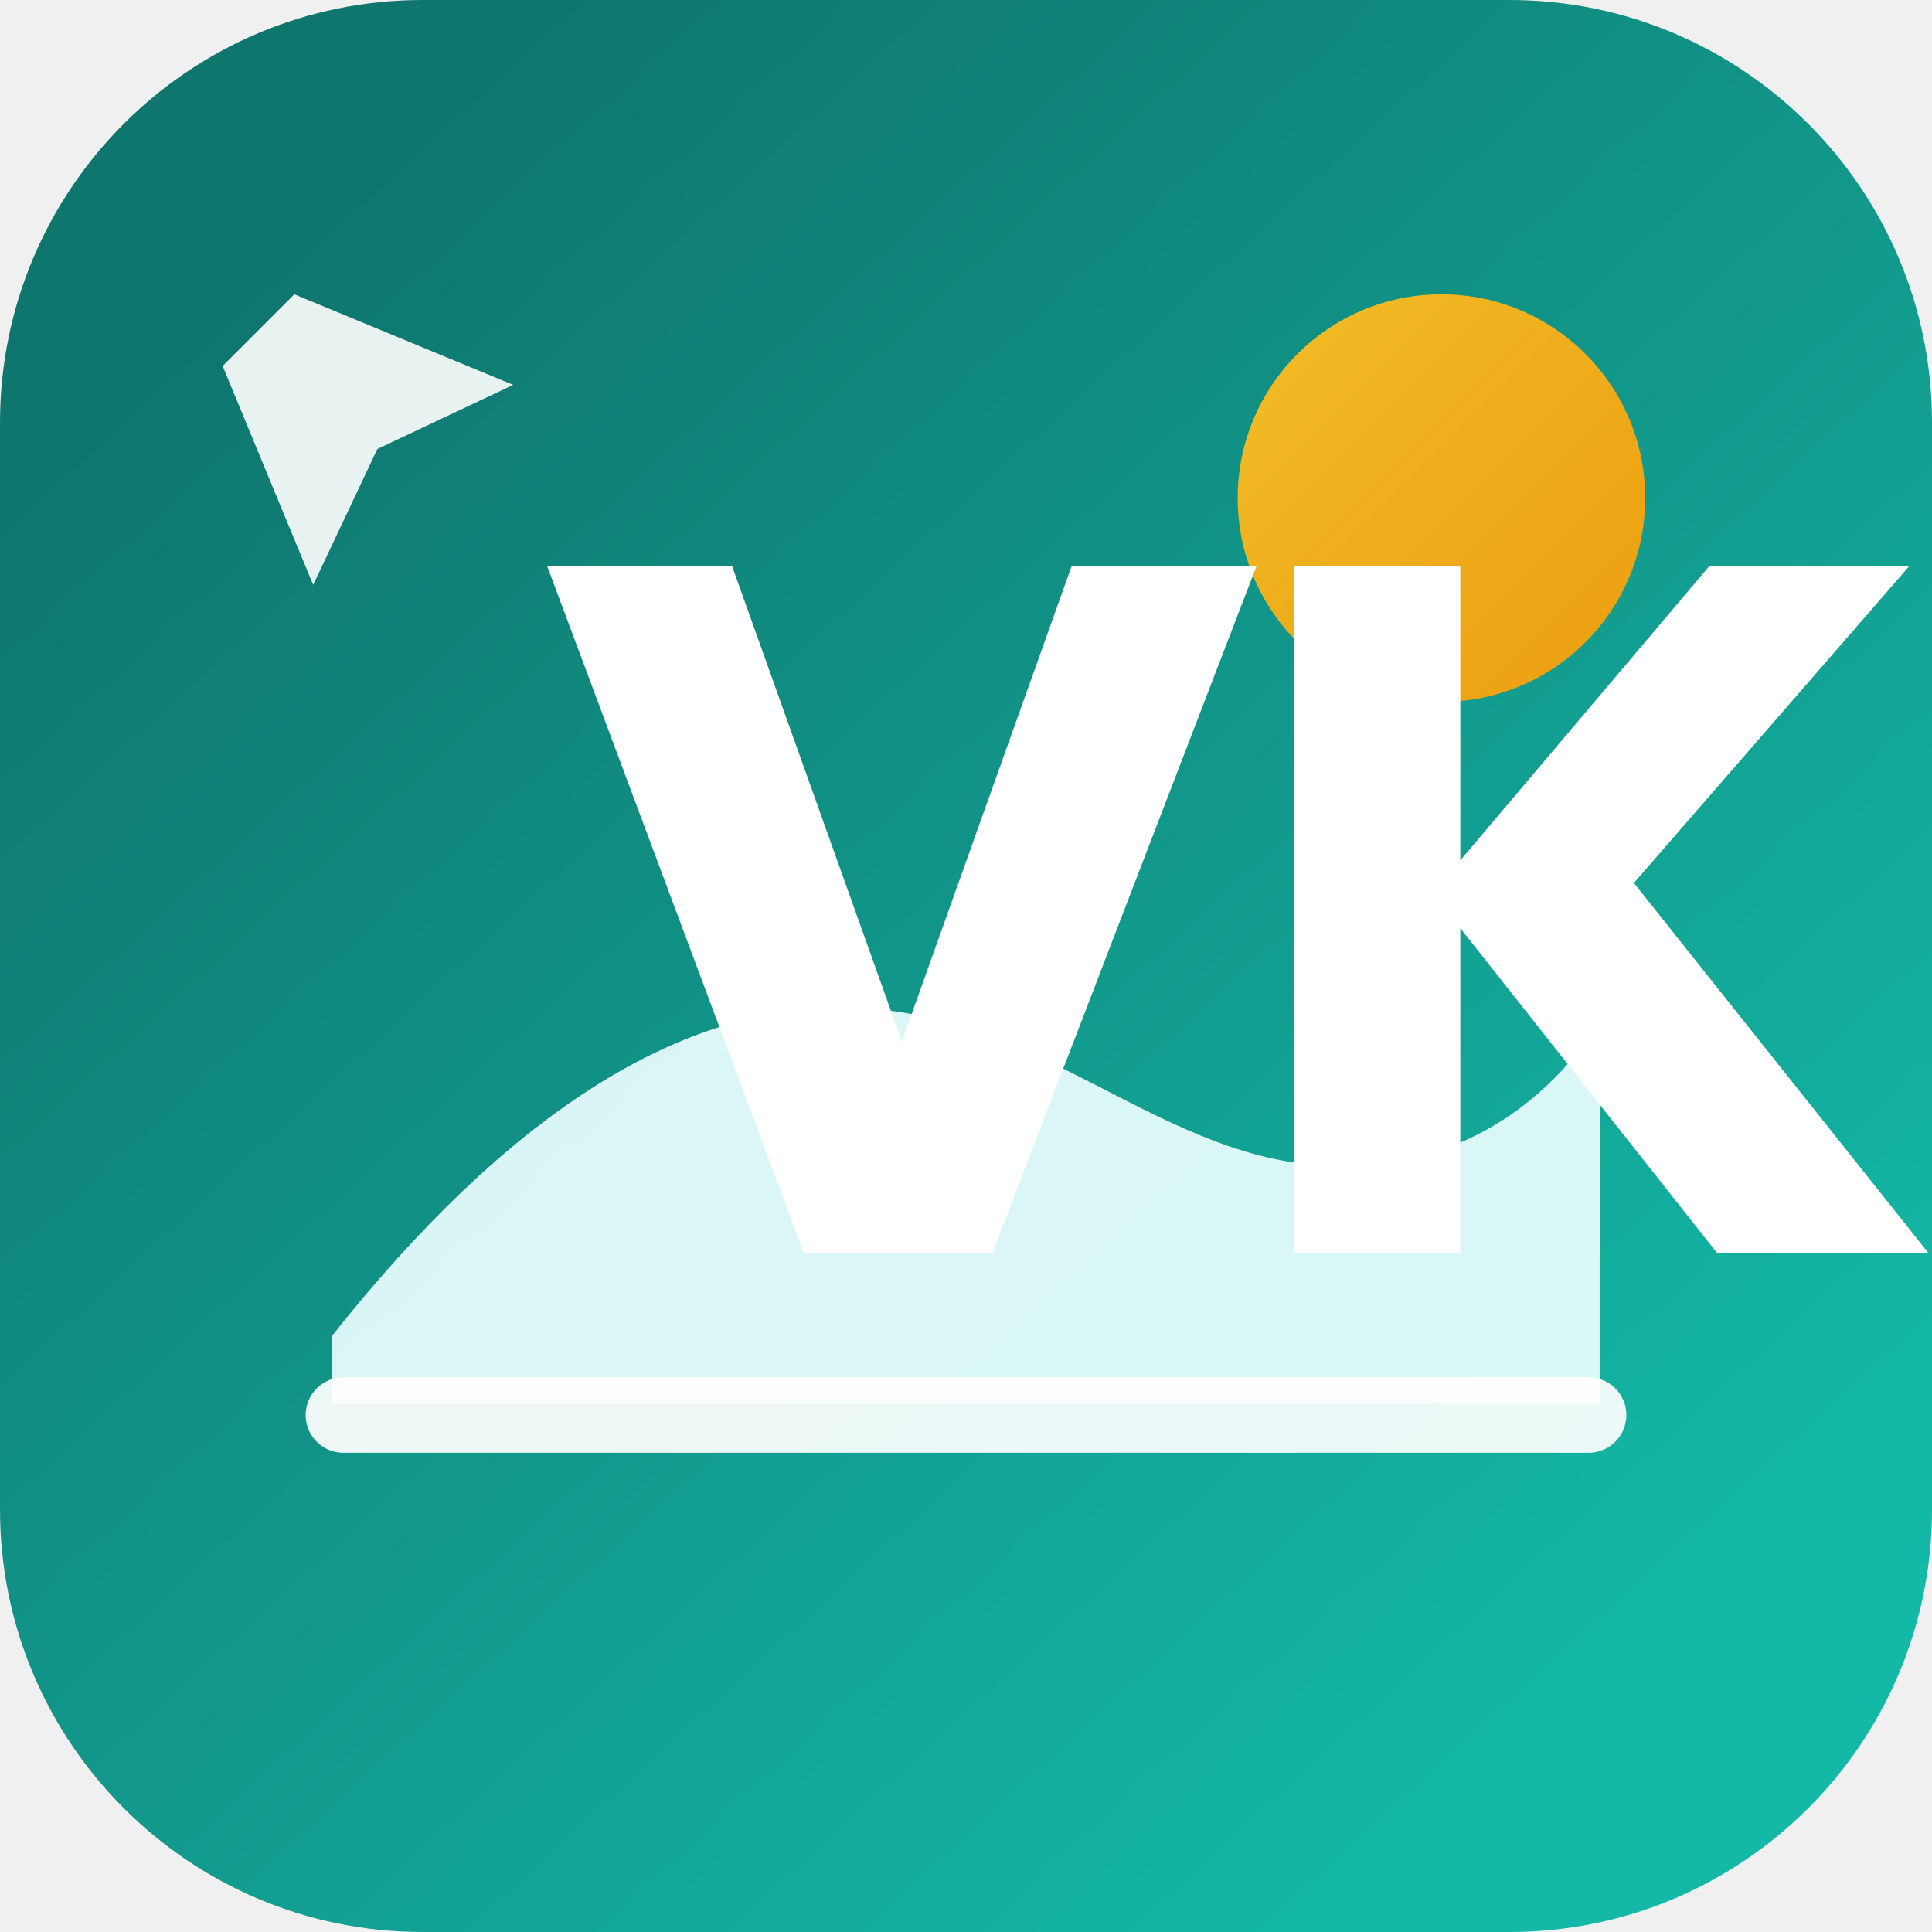
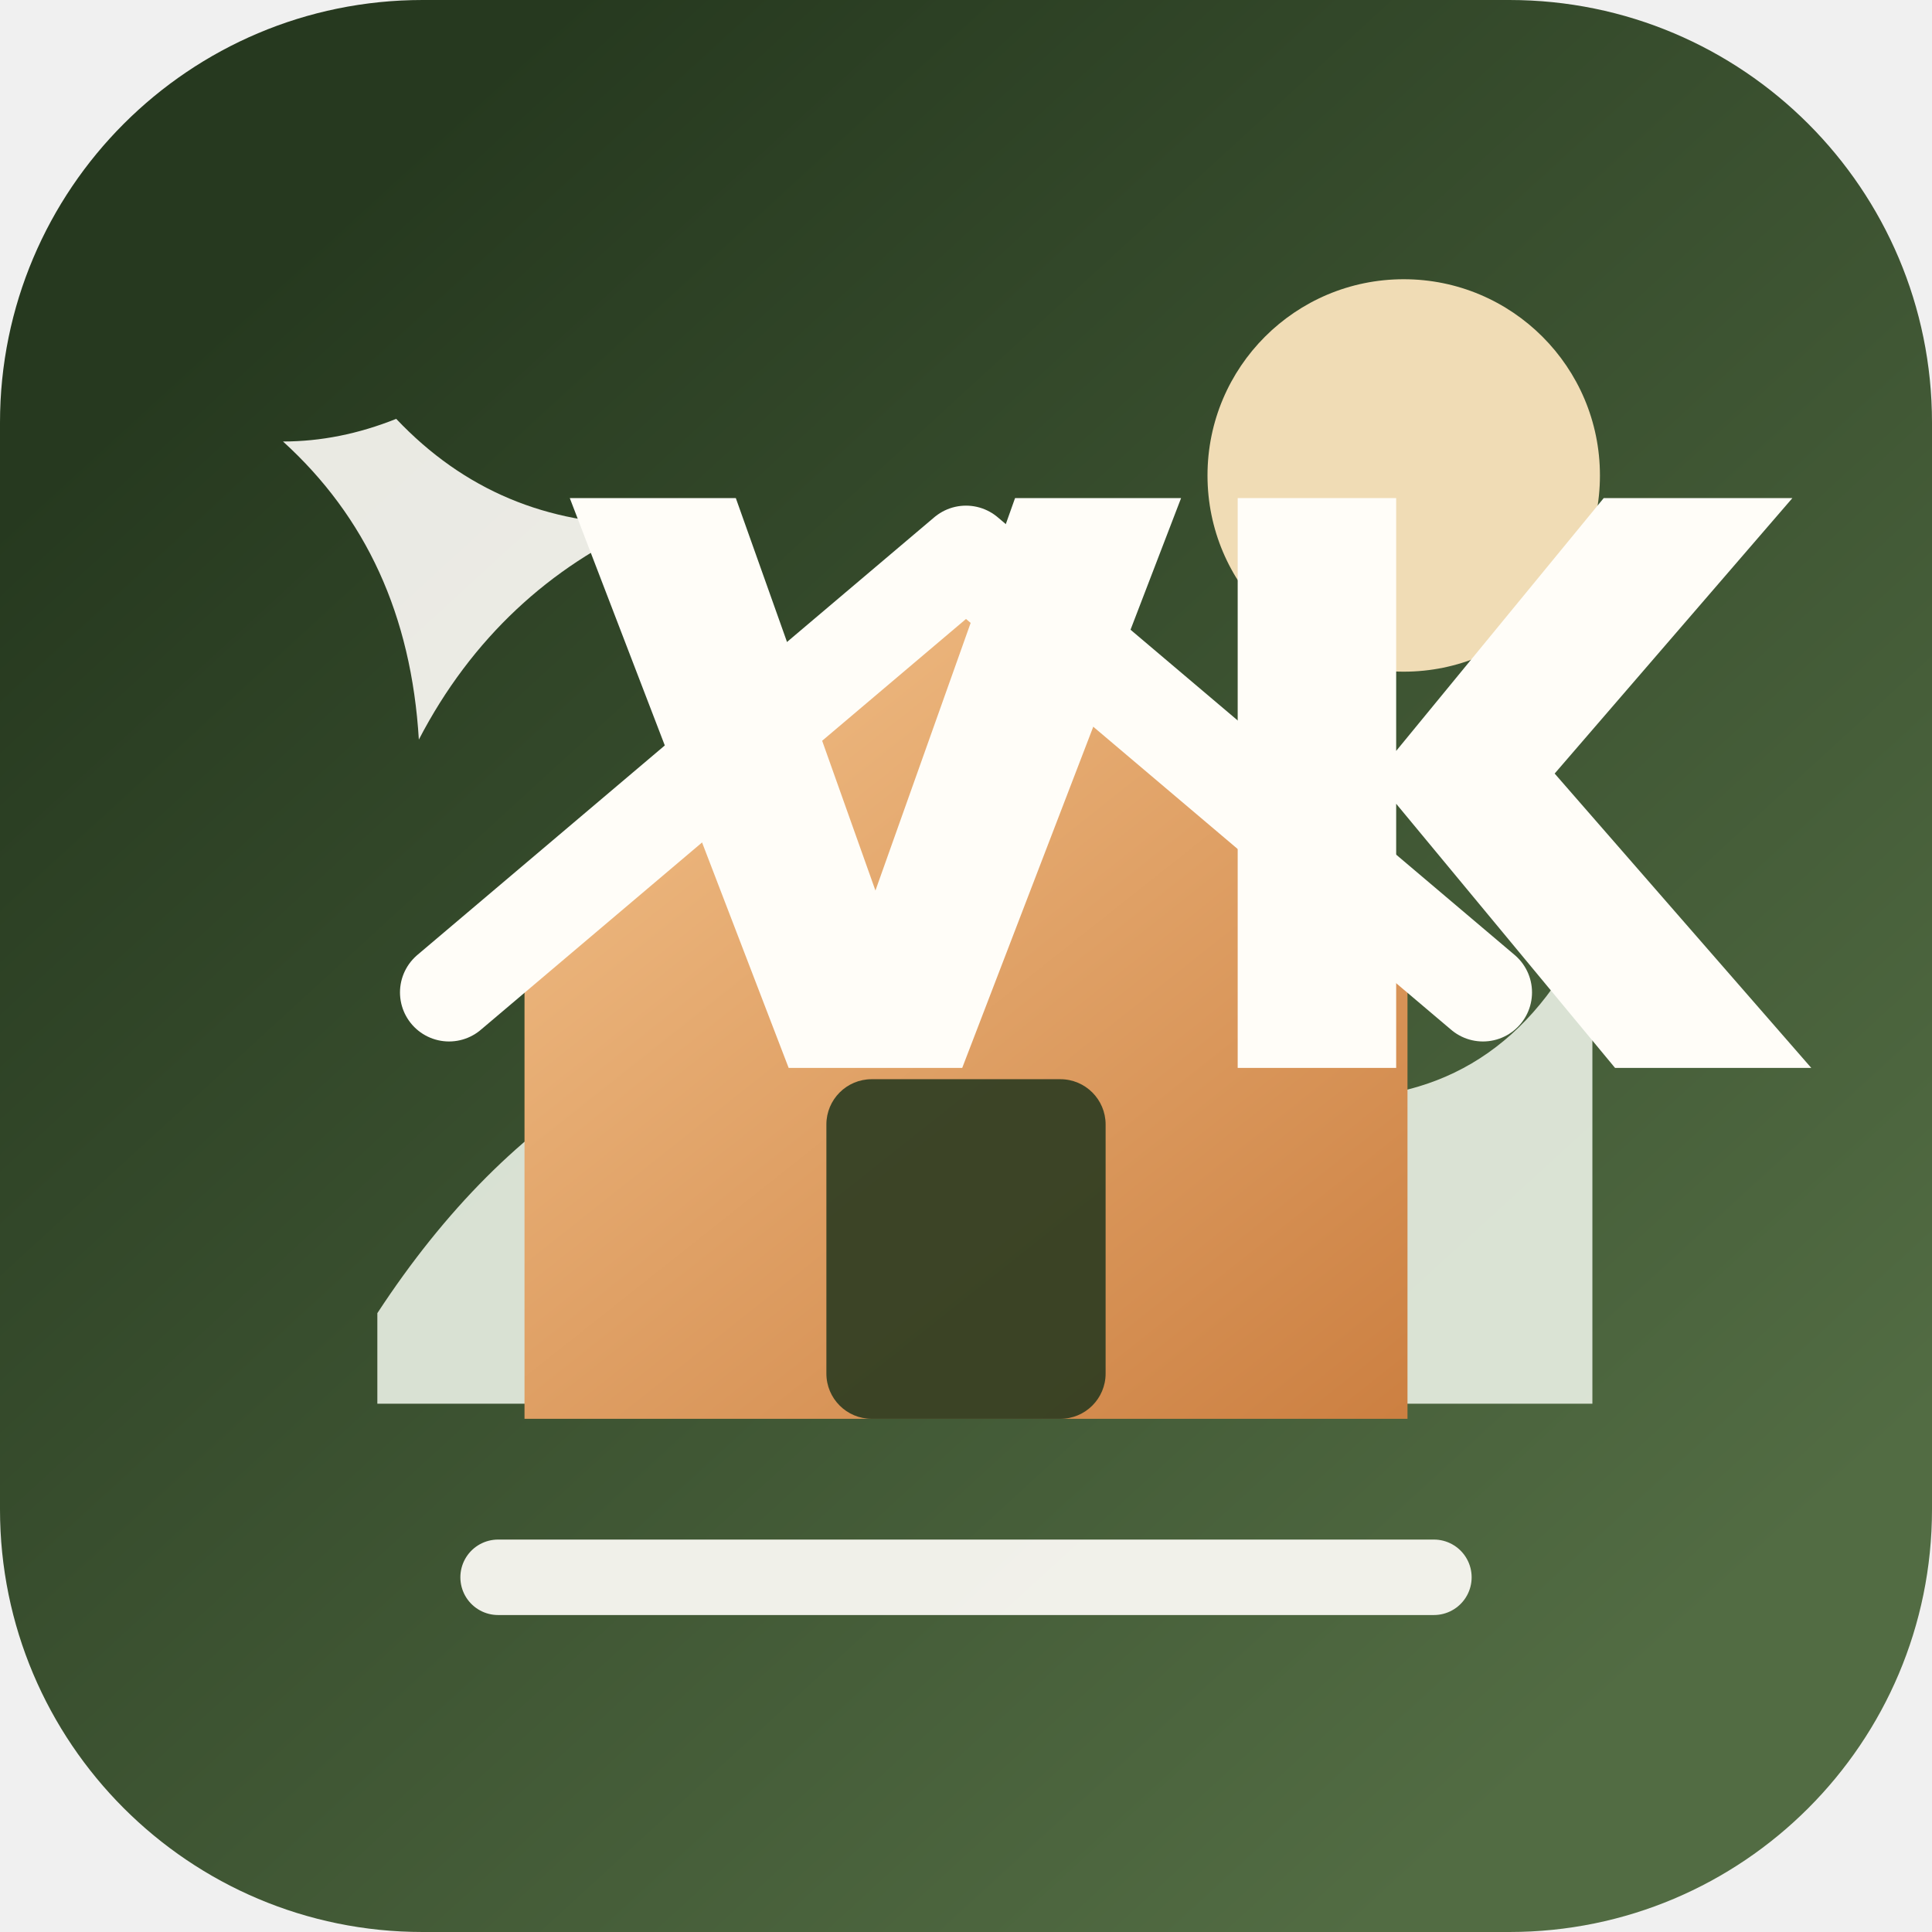
<svg xmlns="http://www.w3.org/2000/svg" viewBox="0 0 512 512" role="img" aria-labelledby="title desc">
  <defs>
    <linearGradient id="bg" x1="80" x2="432" y1="64" y2="448" gradientUnits="userSpaceOnUse">
-       <stop stop-color="#0f766e" />
-       <stop offset="1" stop-color="#14b8a6" />
+       <stop stop-color="#26391f" />
+       <stop offset="1" stop-color="#526c43" />
    </linearGradient>
-     <linearGradient id="sun" x1="330" x2="430" y1="82" y2="182" gradientUnits="userSpaceOnUse">
-       <stop stop-color="#fbbf24" />
-       <stop offset="1" stop-color="#f59e0b" />
+     <linearGradient id="warm" x1="150" x2="380" y1="120" y2="410" gradientUnits="userSpaceOnUse">
+       <stop stop-color="#f7c891" />
+       <stop offset="1" stop-color="#c8793a" />
    </linearGradient>
  </defs>
  <rect width="512" height="512" rx="112" fill="url(#bg)" />
-   <circle cx="382" cy="132" r="54" fill="url(#sun)" opacity="0.96" />
-   <path d="M88 354c46-58 91-87 135-87 53 0 85 42 132 42 29 0 52-13 69-38v101H88v-18Z" fill="#ecfeff" opacity="0.92" />
-   <path d="M91 375h330" stroke="#ffffff" stroke-width="20" stroke-linecap="round" opacity="0.92" />
-   <path d="M145 150h49l45 126 45-126h49l-70 182h-50L145 150Zm198 0h44v78l66-78h53l-73 84 78 98h-56l-68-86v86h-44V150Z" fill="#ffffff" />
-   <path d="M78 78l58 24-36 17-17 36-24-58 19-19Z" fill="#ffffff" opacity="0.9" />
+   <circle cx="372" cy="126" r="52" fill="#f8e2ba" opacity="0.96" />
+   <path d="M100 348c36-55 82-82 138-82 48 0 86 25 116 25 31 0 54-16 68-48v129H100v-24Z" fill="#eaf1e4" opacity="0.9" />
+   <path d="M139 258 256 160l117 98v118H139V258Z" fill="url(#warm)" />
+   <path d="M119 263 256 147l137 116" fill="none" stroke="#fffdf8" stroke-width="26" stroke-linecap="round" stroke-linejoin="round" />
+   <rect x="219" y="286" width="74" height="90" rx="12" fill="#26391f" opacity="0.88" />
+   <path d="M132 418h248" stroke="#fffdf8" stroke-width="20" stroke-linecap="round" opacity="0.92" />
+   <path d="M105 111c18 19 40 28 66 28-25 11-46 30-60 57-2-33-14-59-36-79 10 0 20-2 30-6Z" fill="#fffdf8" opacity="0.9" />
+   <path d="M151 132h44l37 104 37-104h44l-58 151h-46l-58-151Zm177 0h42v67l55-67h50l-63 73 68 78h-52l-58-70v70h-42V132Z" fill="#fffdf8" />
</svg>
